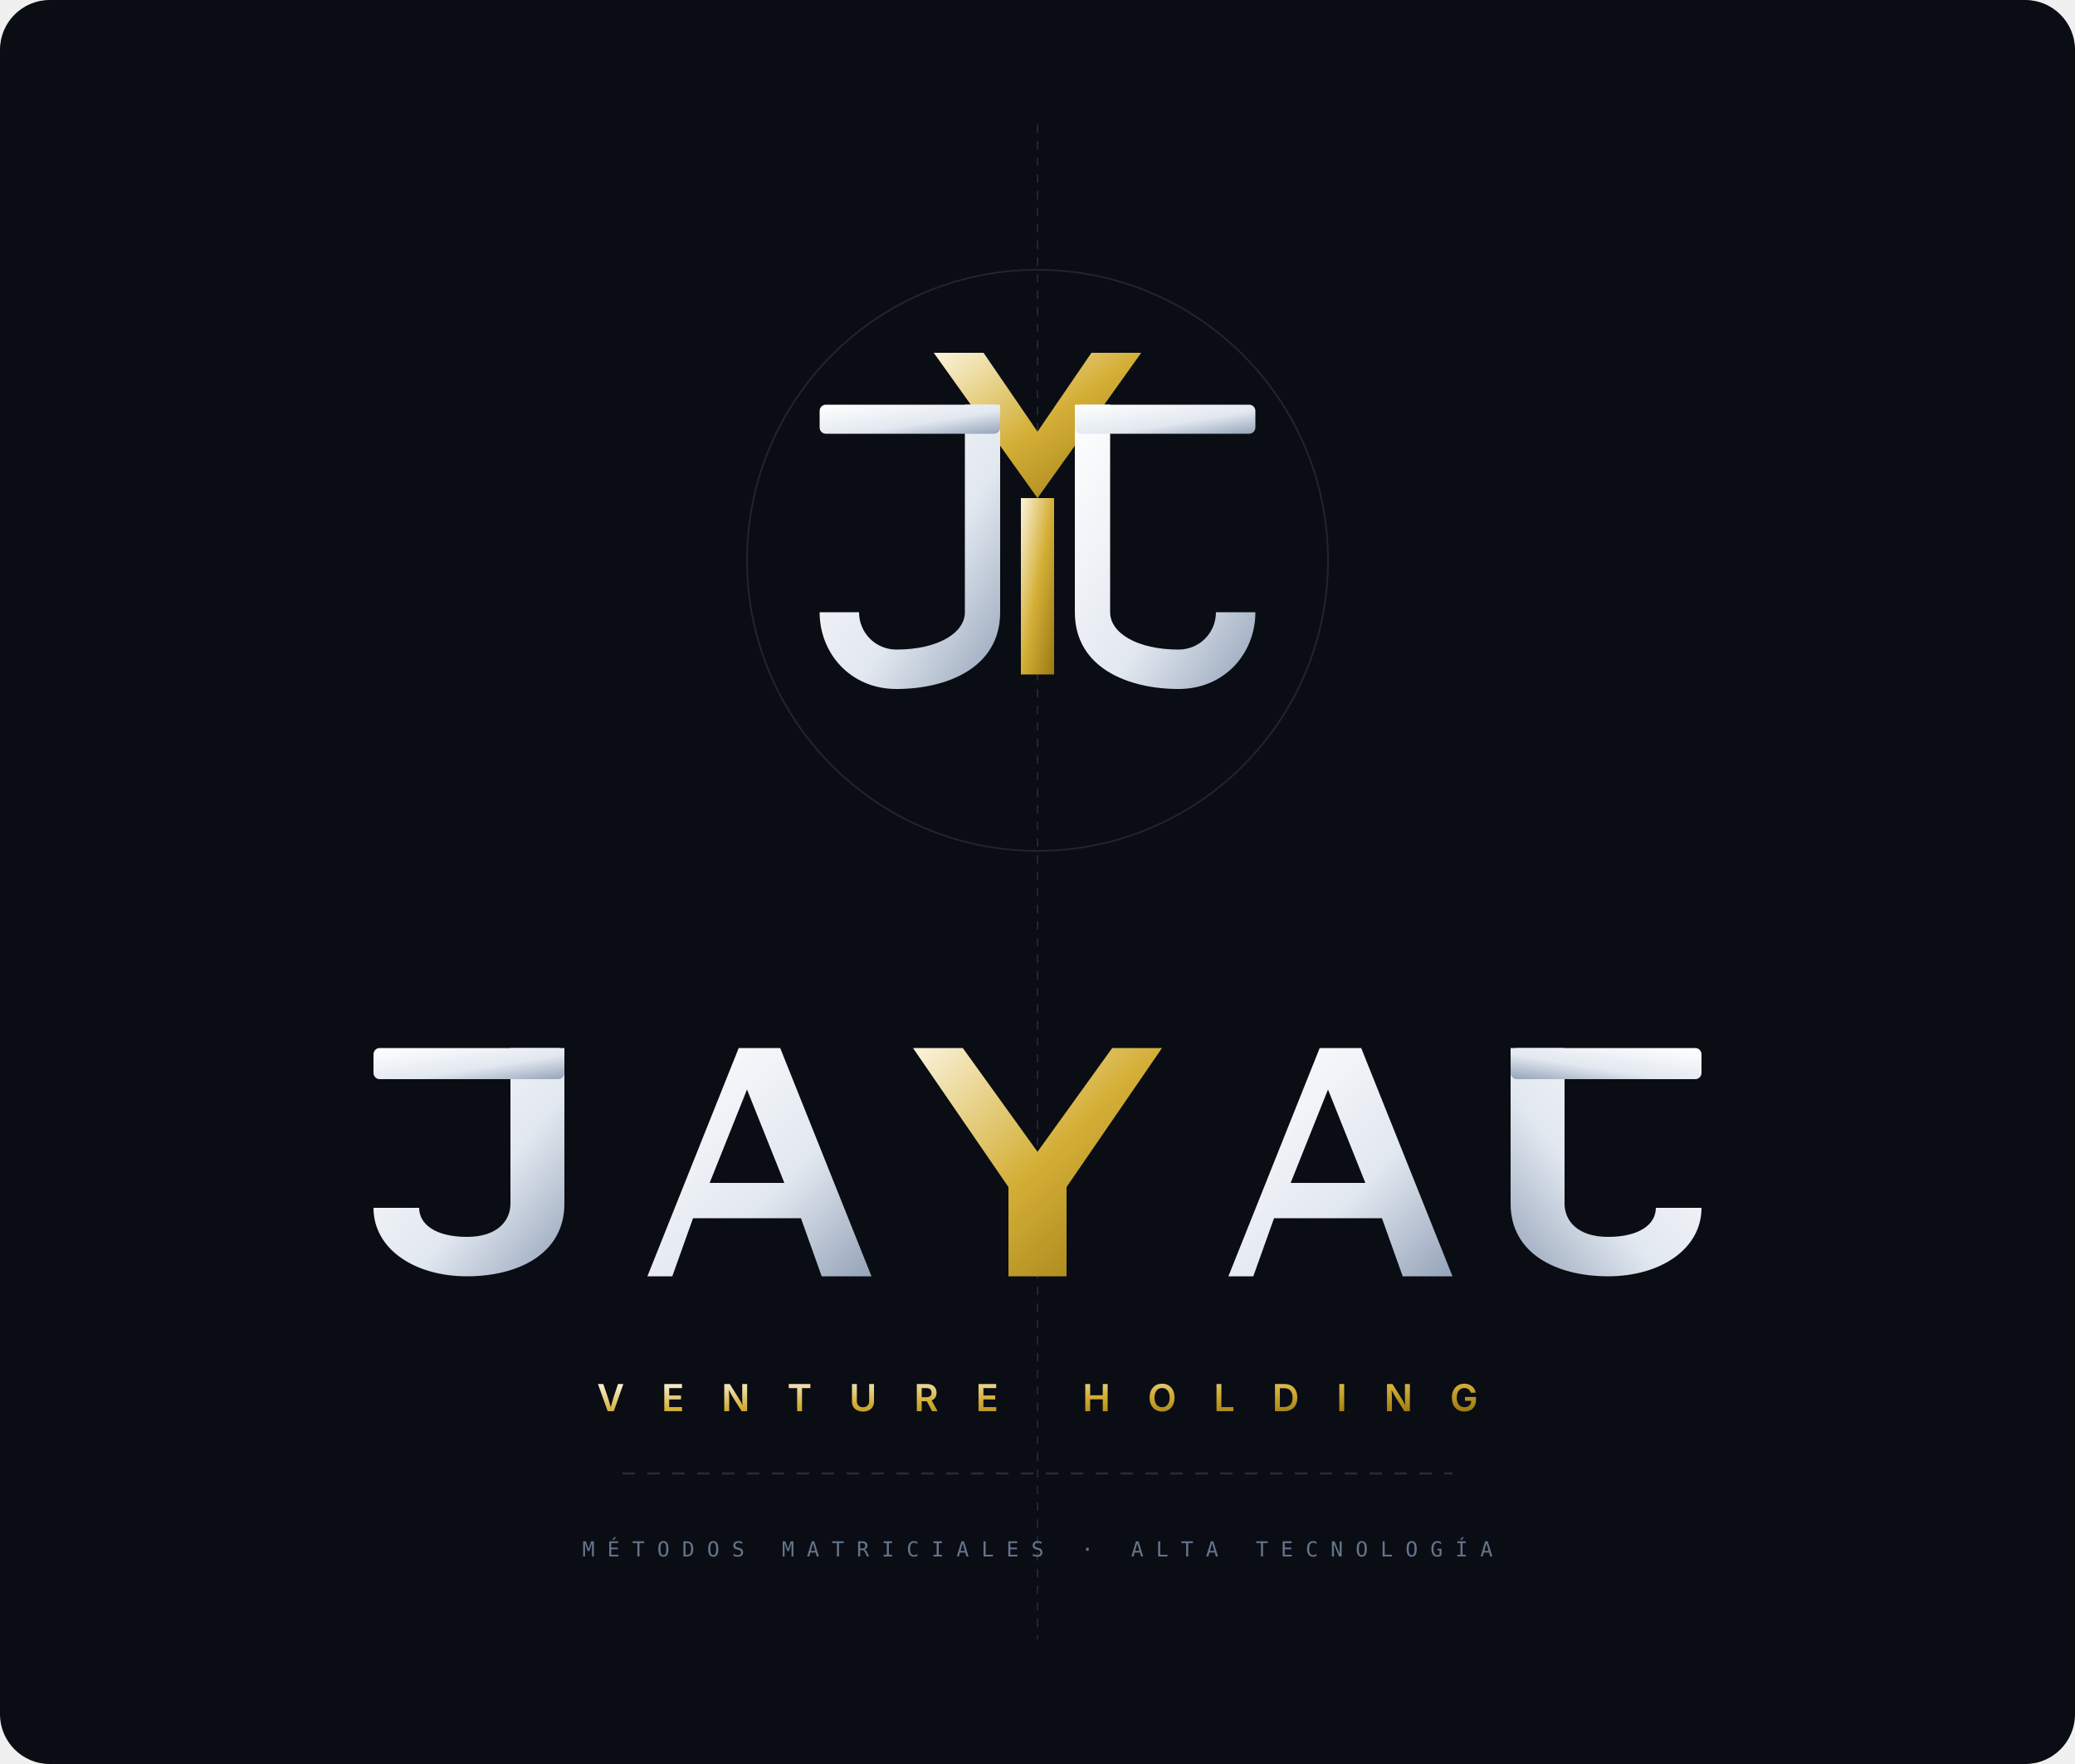
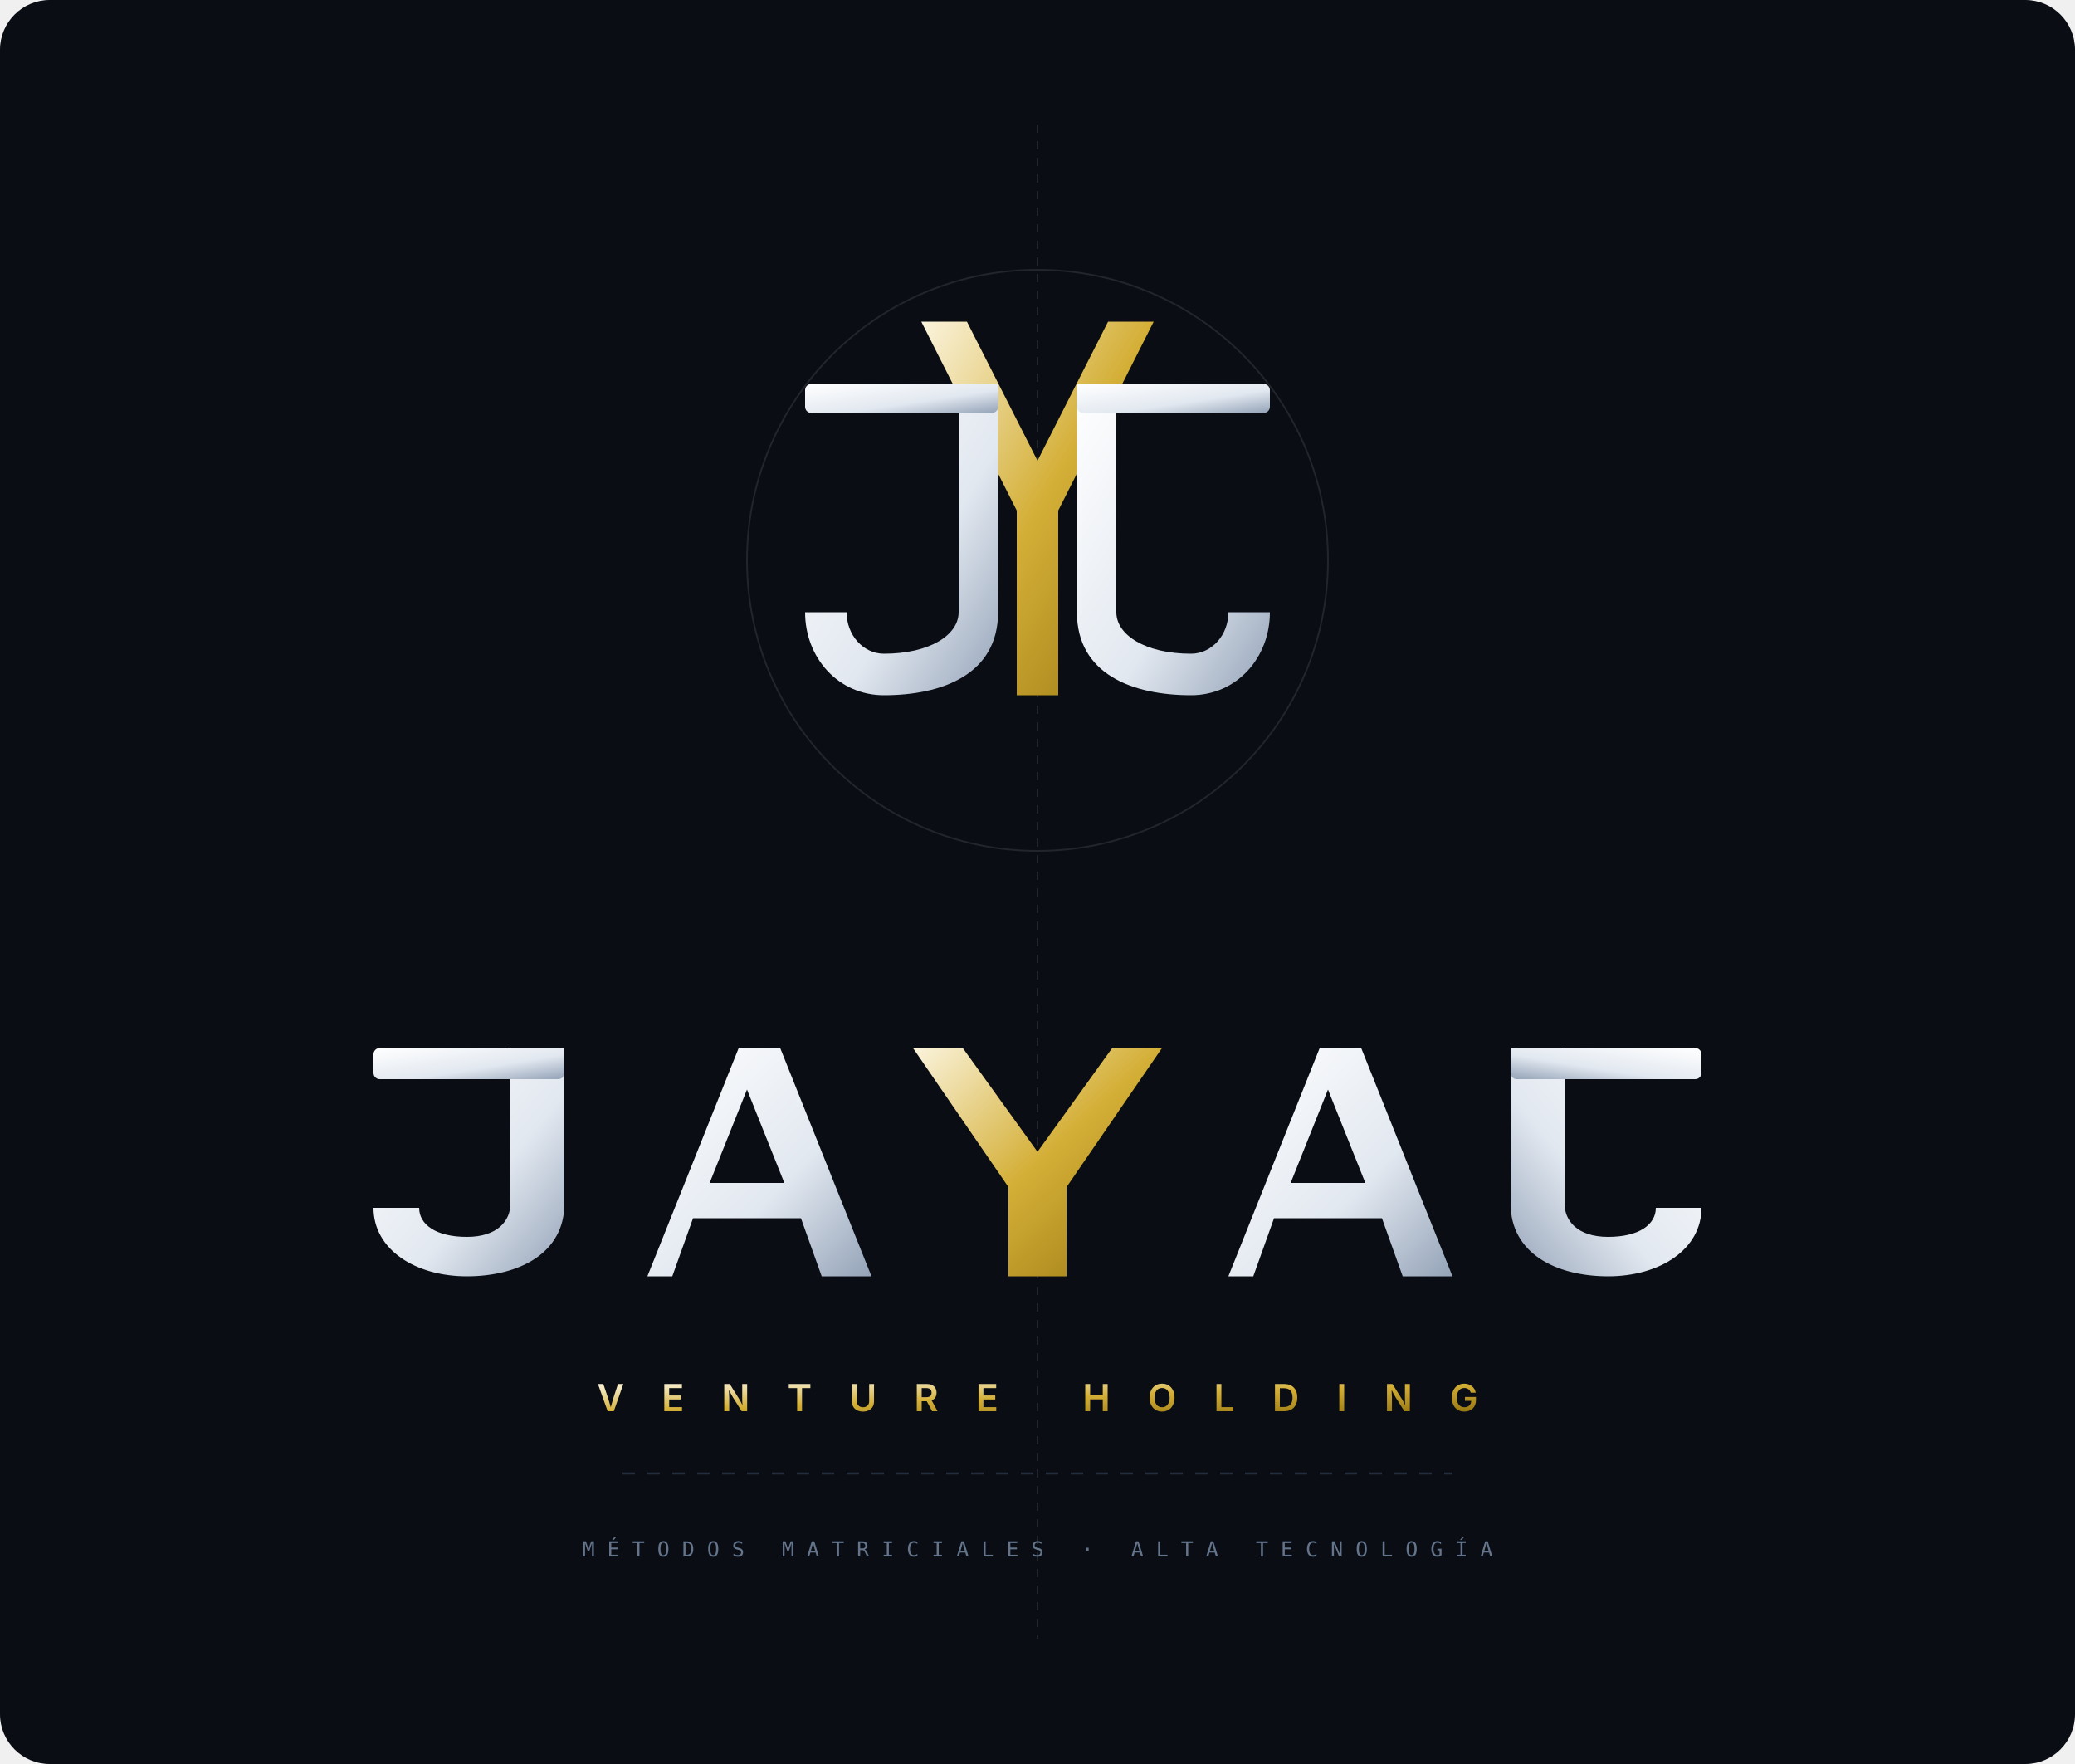
<svg xmlns="http://www.w3.org/2000/svg" viewBox="0 0 1000 850" width="100%" height="100%">
  <defs>
    <linearGradient id="vGold" x1="0%" y1="0%" x2="100%" y2="100%">
      <stop offset="0%" stop-color="#FBF4DD" />
      <stop offset="50%" stop-color="#D4AF37" />
      <stop offset="100%" stop-color="#997812" />
    </linearGradient>
    <linearGradient id="vPlatinum" x1="0%" y1="0%" x2="100%" y2="100%">
      <stop offset="0%" stop-color="#FFFFFF" />
      <stop offset="60%" stop-color="#E2E8F0" />
      <stop offset="100%" stop-color="#94A3B8" />
    </linearGradient>
  </defs>
  <rect width="1000" height="850" fill="#0A0D14" rx="24" />
  <g opacity="0.1" stroke="#FFFFFF" stroke-width="0.8">
    <line x1="500" y1="60" x2="500" y2="790" stroke-dasharray="4 4" />
    <circle cx="500" cy="270" r="140" fill="none" />
  </g>
  <g transform="translate(500, 270)">
-     <path d="M -50,-100 L 0,-30 L 50,-100 L 26,-100 L 0,-62 L -26,-100 Z" fill="url(#vGold)" />
-     <path d="M -8,-30 L 8,-30 L 8,55 L -8,55 Z" fill="url(#vGold)" />
-     <path d="M -35,-75 L -18,-75 L -18,25 C -18,52 -44,62 -68,62 C -90,62 -105,45 -105,25 L -86,25 C -86,35 -78,43 -68,43 C -48,43 -35,35 -35,25 Z" fill="url(#vPlatinum)" />
-     <rect x="-105" y="-75" width="87" height="14" rx="3" fill="url(#vPlatinum)" />
-     <path d="M 35,-75 L 18,-75 L 18,25 C 18,52 44,62 68,62 C 90,62 105,45 105,25 L 86,25 C 86,35 78,43 68,43 C 48,43 35,35 35,25 Z" fill="url(#vPlatinum)" />
-     <rect x="18" y="-75" width="87" height="14" rx="3" fill="url(#vPlatinum)" />
+     <path d="M -56,-115 L -10,-24 L -10,65 L 10,65 L 10,-24 L 56,-115 L 34,-115 L 0,-48 L -34,-115 Z" fill="url(#vGold)" />
+     <path d="M -38,-85 L -19,-85 L -19,25 C -19,55 -46,65 -74,65 C -96,65 -112,47 -112,25 L -92,25 C -92,36 -84,45 -74,45 C -52,45 -38,36 -38,25 Z" fill="url(#vPlatinum)" />
+     <rect x="-112" y="-85" width="93" height="14" rx="3" fill="url(#vPlatinum)" />
+     <path d="M 38,-85 L 19,-85 L 19,25 C 19,55 46,65 74,65 C 96,65 112,47 112,25 L 92,25 C 92,36 84,45 74,45 C 52,45 38,36 38,25 Z" fill="url(#vPlatinum)" />
+     <rect x="19" y="-85" width="93" height="14" rx="3" fill="url(#vPlatinum)" />
  </g>
  <g transform="translate(500, 560)">
    <g transform="translate(-280, 0)">
      <path d="M 26,-55 L 52,-55 L 52,20 C 52,44 30,55 5,55 C -20,55 -40,42 -40,22 L -18,22 C -18,30 -10,36 5,36 C 20,36 26,28 26,20 Z" fill="url(#vPlatinum)" />
      <rect x="-40" y="-55" width="92" height="15" rx="3" fill="url(#vPlatinum)" />
    </g>
    <g transform="translate(-140, 0)">
      <path d="M -48,55 L -4,-55 L 16,-55 L 60,55 L 36,55 L 26,27 L -26,27 L -36,55 Z M -18,10 L 18,10 L 0,-35 Z" fill="url(#vPlatinum)" />
    </g>
    <g transform="translate(0, 0)">
      <path d="M -36,-55 L 0,-5 L 36,-55 L 60,-55 L 14,12 L 14,55 L -14,55 L -14,12 L -60,-55 Z" fill="url(#vGold)" />
    </g>
    <g transform="translate(140, 0)">
      <path d="M -48,55 L -4,-55 L 16,-55 L 60,55 L 36,55 L 26,27 L -26,27 L -36,55 Z M -18,10 L 18,10 L 0,-35 Z" fill="url(#vPlatinum)" />
    </g>
    <g transform="translate(280, 0) scale(-1, 1)">
      <path d="M 26,-55 L 52,-55 L 52,20 C 52,44 30,55 5,55 C -20,55 -40,42 -40,22 L -18,22 C -18,30 -10,36 5,36 C 20,36 26,28 26,20 Z" fill="url(#vPlatinum)" />
      <rect x="-40" y="-55" width="92" height="15" rx="3" fill="url(#vPlatinum)" />
    </g>
  </g>
  <text x="500" y="680" text-anchor="middle" font-family="'JetBrains Mono', 'SF Pro Text', monospace" font-size="18" font-weight="600" letter-spacing="18" fill="url(#vGold)">
    VENTURE HOLDING
  </text>
  <line x1="300" y1="710" x2="700" y2="710" stroke="#334155" stroke-width="1" stroke-dasharray="6 6" opacity="0.6" />
  <text x="500" y="750" text-anchor="middle" font-family="'JetBrains Mono', monospace" font-size="10" fill="#64748B" letter-spacing="6">MÉTODOS MATRICIALES · ALTA TECNOLOGÍA</text>
</svg>
